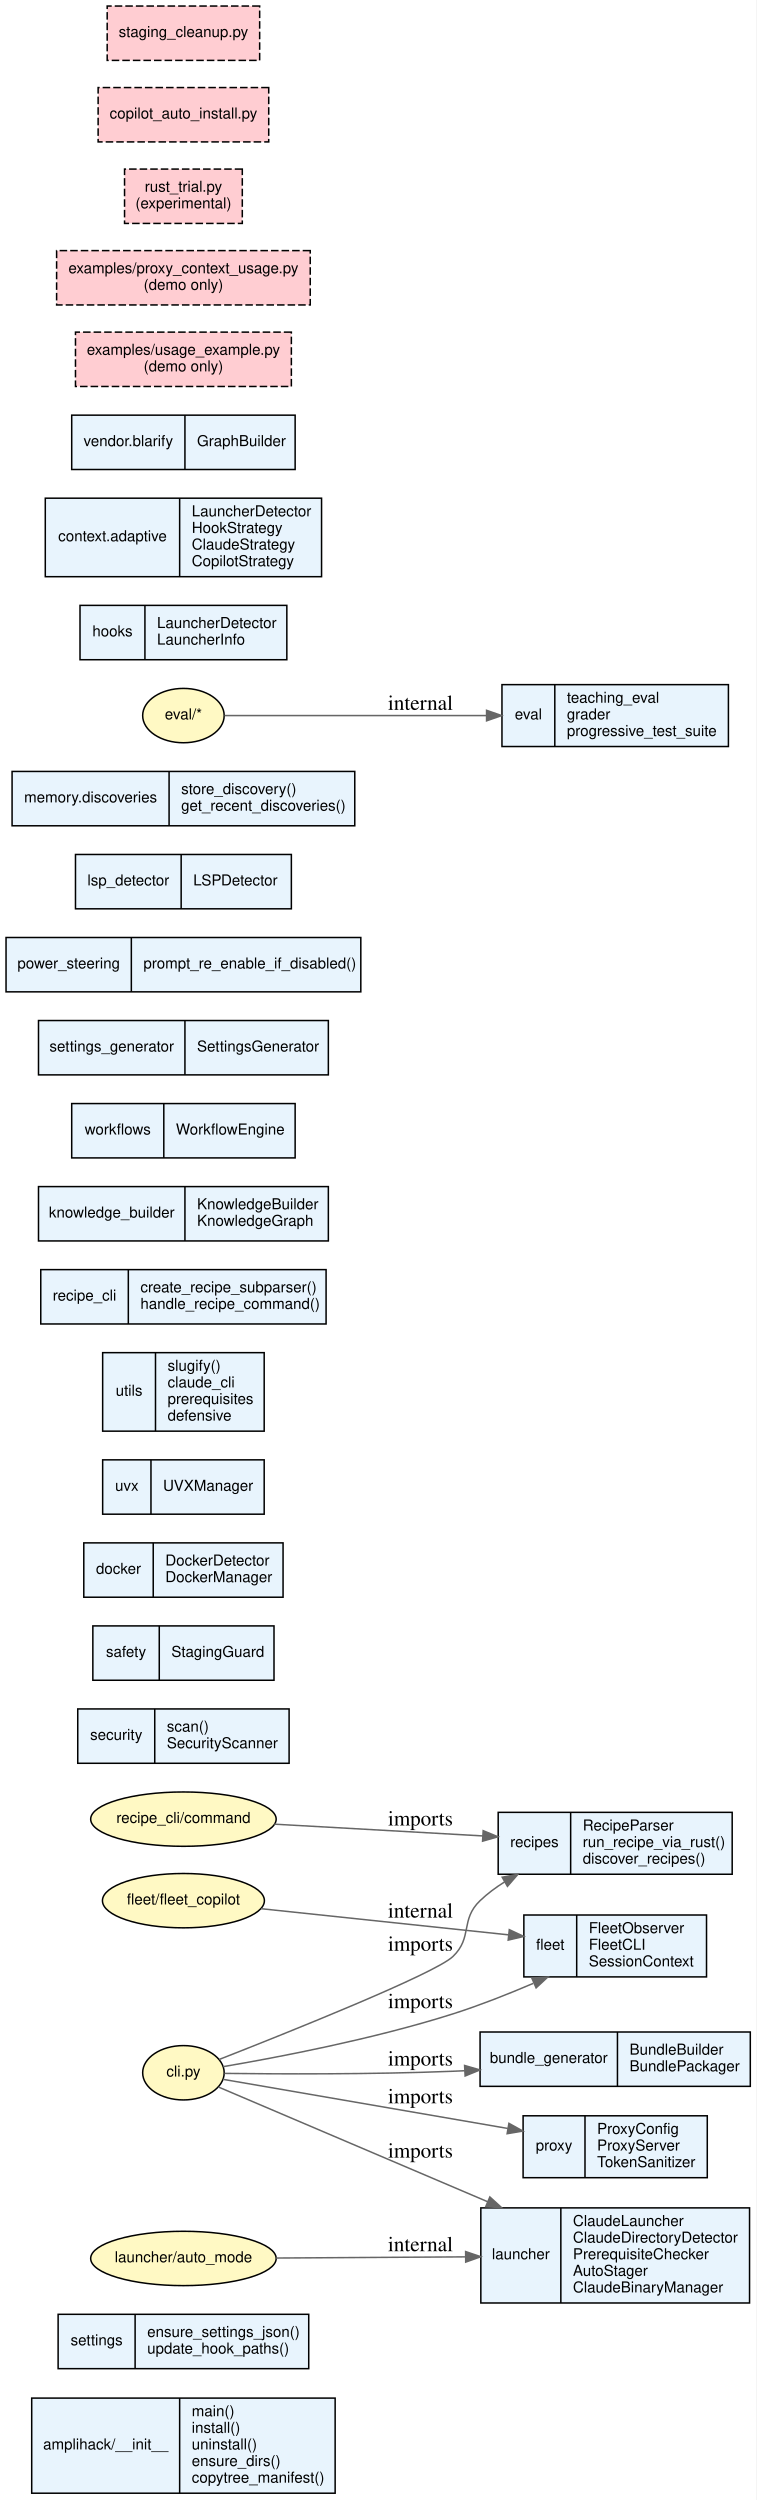
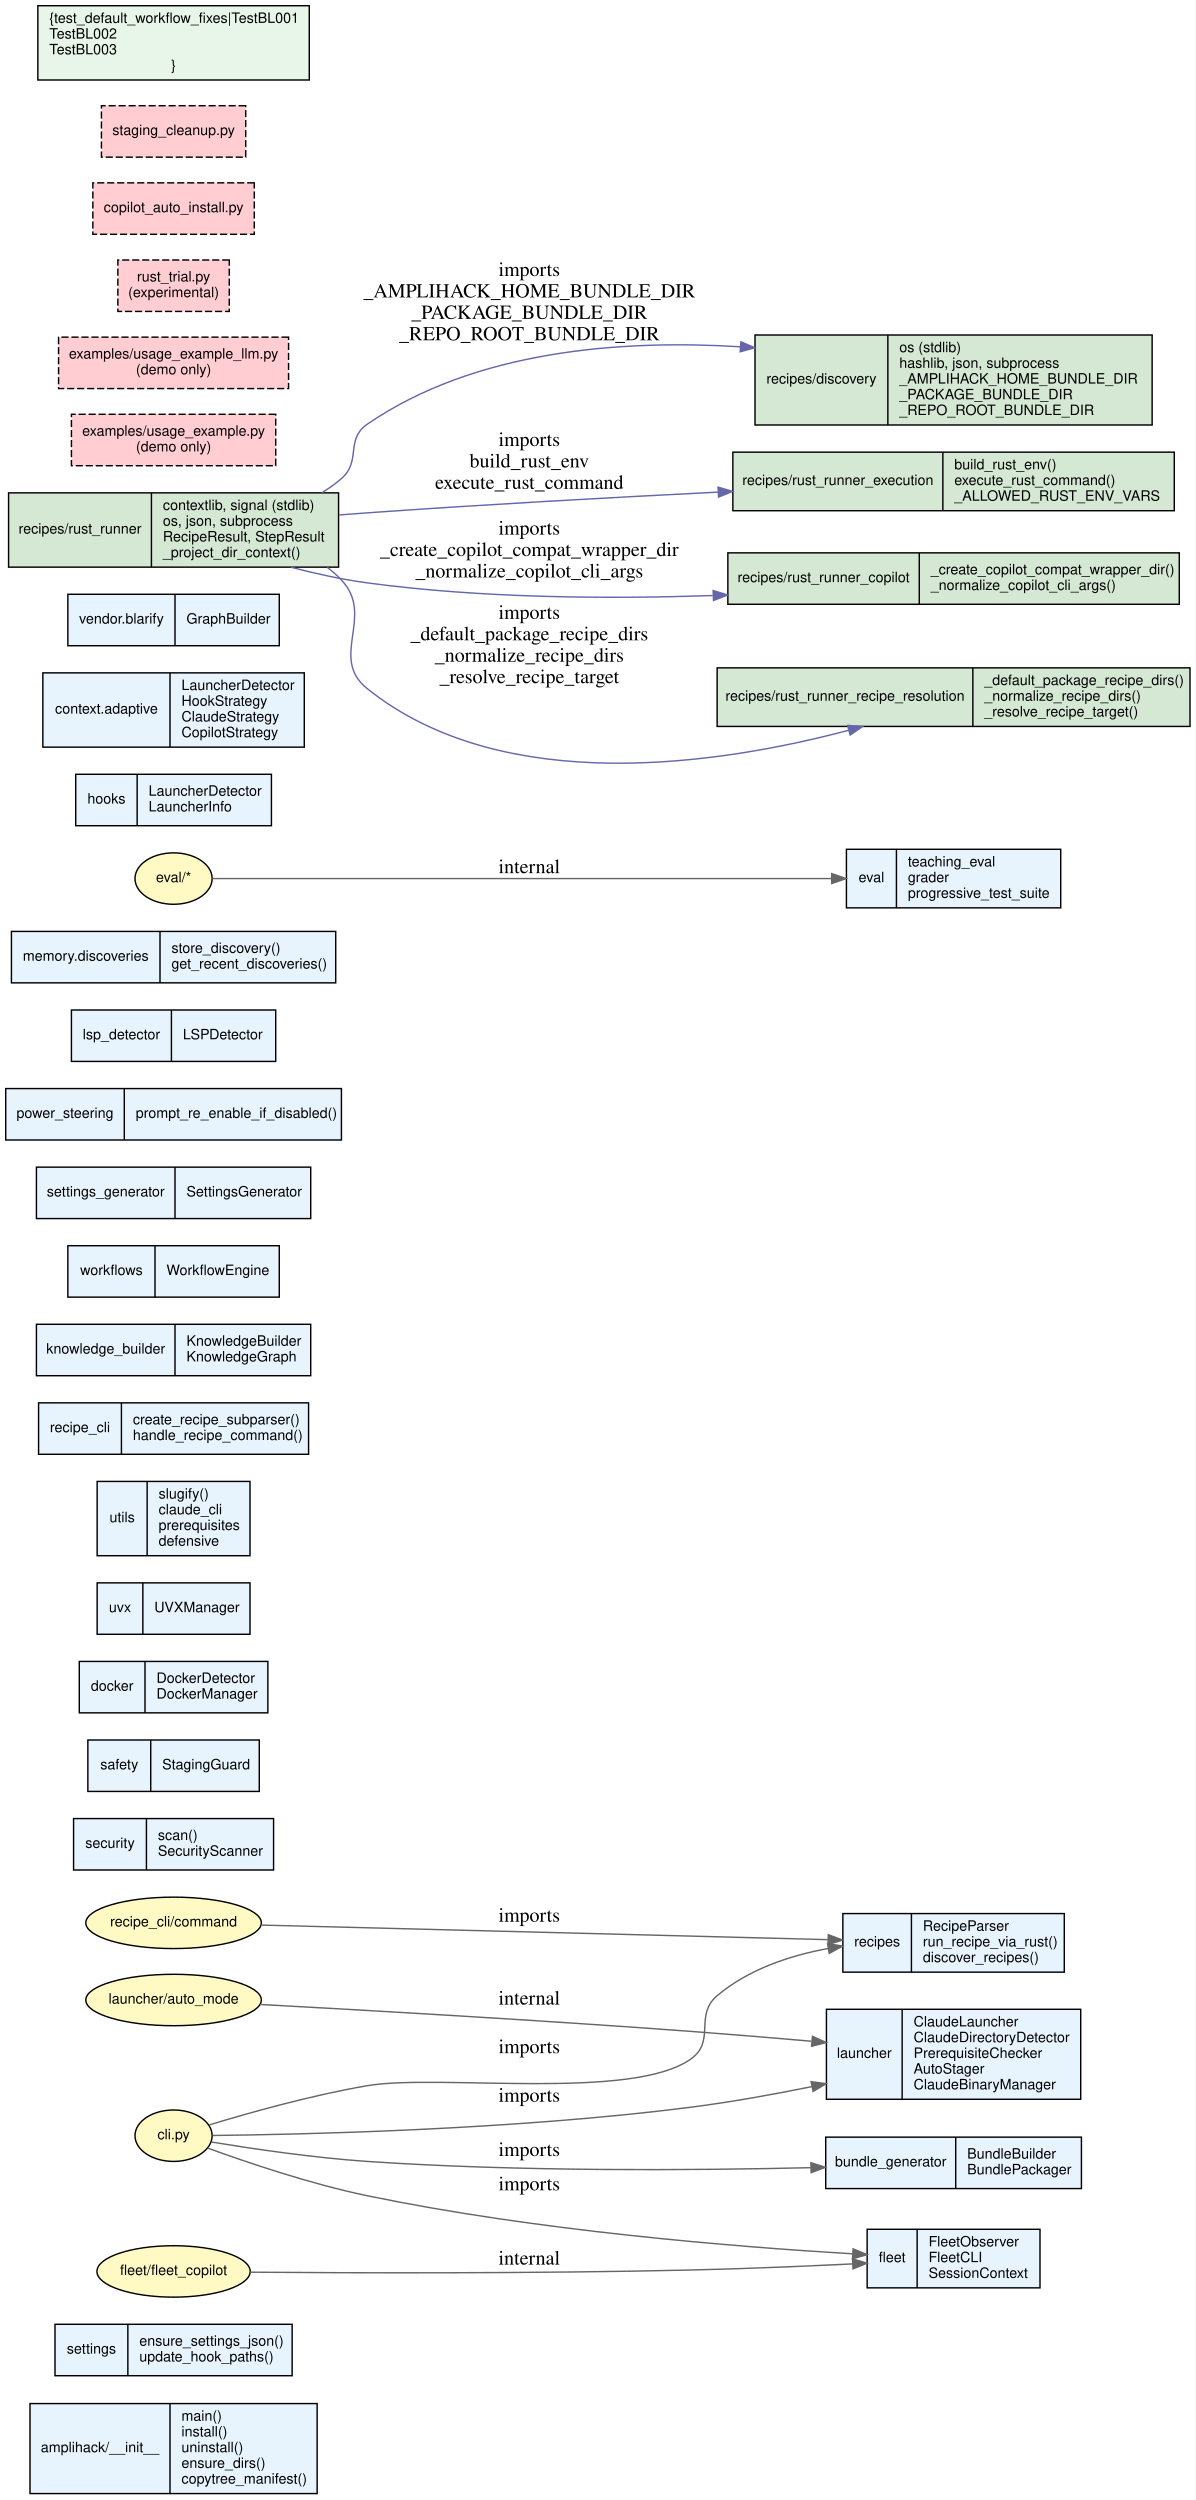
- <svg xmlns="http://www.w3.org/2000/svg" width="501pt" height="1656pt" viewBox="0.00 0.00 501.00 1656.00">
-   <g id="graph0" class="graph" transform="scale(1 1) rotate(0) translate(4 1652)">
-     <polygon fill="white" stroke="transparent" points="-4,4 -4,-1652 497,-1652 497,4 -4,4" />
+ <svg xmlns="http://www.w3.org/2000/svg" width="837pt" height="1750pt" viewBox="0.00 0.00 837.00 1750.00">
+   <g id="graph0" class="graph" transform="scale(1 1) rotate(0) translate(4 1746)">
+     <polygon fill="white" stroke="transparent" points="-4,4 -4,-1746 833,-1746 833,4 -4,4" />
    <g id="node1" class="node">
      <polygon fill="#e8f4fd" stroke="black" points="17,-0.5 17,-63.5 218,-63.5 218,-0.5 17,-0.5" />
      <text text-anchor="middle" x="66" y="-29.5" font-family="Helvetica,sans-Serif" font-size="10.00">amplihack/__init__</text>
      <polyline fill="none" stroke="black" points="115,-0.5 115,-63.5 " />
      <text text-anchor="start" x="123" y="-51.5" font-family="Helvetica,sans-Serif" font-size="10.00">main()</text>
      <text text-anchor="start" x="123" y="-40.5" font-family="Helvetica,sans-Serif" font-size="10.00">install()</text>
      <text text-anchor="start" x="123" y="-29.5" font-family="Helvetica,sans-Serif" font-size="10.00">uninstall()</text>
      <text text-anchor="start" x="123" y="-18.5" font-family="Helvetica,sans-Serif" font-size="10.00">ensure_dirs()</text>
      <text text-anchor="start" x="123" y="-7.5" font-family="Helvetica,sans-Serif" font-size="10.00">copytree_manifest()</text>
    </g>
    <g id="node2" class="node">
      <polygon fill="#e8f4fd" stroke="black" points="34.5,-83 34.5,-119 200.5,-119 200.5,-83 34.5,-83" />
      <text text-anchor="middle" x="60" y="-98.5" font-family="Helvetica,sans-Serif" font-size="10.00">settings</text>
      <polyline fill="none" stroke="black" points="85.5,-83 85.5,-119 " />
      <text text-anchor="start" x="93.5" y="-104" font-family="Helvetica,sans-Serif" font-size="10.00">ensure_settings_json()</text>
      <text text-anchor="start" x="93.5" y="-93" font-family="Helvetica,sans-Serif" font-size="10.00">update_hook_paths()</text>
    </g>
    <g id="node3" class="node">
-       <polygon fill="#e8f4fd" stroke="black" points="314.5,-126.5 314.5,-189.5 492.5,-189.5 492.5,-126.5 314.5,-126.5" />
-       <text text-anchor="middle" x="341" y="-155.5" font-family="Helvetica,sans-Serif" font-size="10.00">launcher</text>
-       <polyline fill="none" stroke="black" points="367.5,-126.5 367.5,-189.5 " />
-       <text text-anchor="start" x="375.5" y="-177.5" font-family="Helvetica,sans-Serif" font-size="10.00">ClaudeLauncher</text>
-       <text text-anchor="start" x="375.5" y="-166.5" font-family="Helvetica,sans-Serif" font-size="10.00">ClaudeDirectoryDetector</text>
-       <text text-anchor="start" x="375.5" y="-155.5" font-family="Helvetica,sans-Serif" font-size="10.00">PrerequisiteChecker</text>
-       <text text-anchor="start" x="375.5" y="-144.5" font-family="Helvetica,sans-Serif" font-size="10.00">AutoStager</text>
-       <text text-anchor="start" x="375.5" y="-133.5" font-family="Helvetica,sans-Serif" font-size="10.00">ClaudeBinaryManager</text>
+       <polygon fill="#e8f4fd" stroke="black" points="574.5,-276.5 574.5,-339.5 752.5,-339.5 752.5,-276.5 574.5,-276.5" />
+       <text text-anchor="middle" x="601" y="-305.5" font-family="Helvetica,sans-Serif" font-size="10.00">launcher</text>
+       <polyline fill="none" stroke="black" points="627.5,-276.5 627.5,-339.5 " />
+       <text text-anchor="start" x="635.5" y="-327.5" font-family="Helvetica,sans-Serif" font-size="10.00">ClaudeLauncher</text>
+       <text text-anchor="start" x="635.5" y="-316.5" font-family="Helvetica,sans-Serif" font-size="10.00">ClaudeDirectoryDetector</text>
+       <text text-anchor="start" x="635.5" y="-305.5" font-family="Helvetica,sans-Serif" font-size="10.00">PrerequisiteChecker</text>
+       <text text-anchor="start" x="635.5" y="-294.5" font-family="Helvetica,sans-Serif" font-size="10.00">AutoStager</text>
+       <text text-anchor="start" x="635.5" y="-283.5" font-family="Helvetica,sans-Serif" font-size="10.00">ClaudeBinaryManager</text>
    </g>
    <g id="node4" class="node">
-       <polygon fill="#e8f4fd" stroke="black" points="342.5,-209.5 342.5,-250.5 464.5,-250.5 464.5,-209.5 342.5,-209.5" />
-       <text text-anchor="middle" x="363" y="-227.5" font-family="Helvetica,sans-Serif" font-size="10.00">proxy</text>
-       <polyline fill="none" stroke="black" points="383.5,-209.5 383.5,-250.5 " />
-       <text text-anchor="start" x="391.5" y="-238.5" font-family="Helvetica,sans-Serif" font-size="10.00">ProxyConfig</text>
-       <text text-anchor="start" x="391.5" y="-227.5" font-family="Helvetica,sans-Serif" font-size="10.00">ProxyServer</text>
-       <text text-anchor="start" x="391.5" y="-216.5" font-family="Helvetica,sans-Serif" font-size="10.00">TokenSanitizer</text>
+       <polygon fill="#e8f4fd" stroke="black" points="47.5,-437 47.5,-473 187.5,-473 187.5,-437 47.5,-437" />
+       <text text-anchor="middle" x="73" y="-452.5" font-family="Helvetica,sans-Serif" font-size="10.00">security</text>
+       <polyline fill="none" stroke="black" points="98.5,-437 98.5,-473 " />
+       <text text-anchor="start" x="106.5" y="-458" font-family="Helvetica,sans-Serif" font-size="10.00">scan()</text>
+       <text text-anchor="start" x="106.5" y="-447" font-family="Helvetica,sans-Serif" font-size="10.00">SecurityScanner</text>
    </g>
    <g id="node5" class="node">
-       <polygon fill="#e8f4fd" stroke="black" points="47.5,-484 47.5,-520 187.5,-520 187.5,-484 47.5,-484" />
-       <text text-anchor="middle" x="73" y="-499.5" font-family="Helvetica,sans-Serif" font-size="10.00">security</text>
-       <polyline fill="none" stroke="black" points="98.5,-484 98.5,-520 " />
-       <text text-anchor="start" x="106.5" y="-505" font-family="Helvetica,sans-Serif" font-size="10.00">scan()</text>
-       <text text-anchor="start" x="106.5" y="-494" font-family="Helvetica,sans-Serif" font-size="10.00">SecurityScanner</text>
+       <polygon fill="#e8f4fd" stroke="black" points="57.5,-492 57.5,-528 177.5,-528 177.5,-492 57.5,-492" />
+       <text text-anchor="middle" x="79.5" y="-507.5" font-family="Helvetica,sans-Serif" font-size="10.00">safety</text>
+       <polyline fill="none" stroke="black" points="101.5,-492 101.5,-528 " />
+       <text text-anchor="start" x="109.5" y="-507.5" font-family="Helvetica,sans-Serif" font-size="10.00">StagingGuard</text>
    </g>
    <g id="node6" class="node">
-       <polygon fill="#e8f4fd" stroke="black" points="57.5,-539 57.5,-575 177.5,-575 177.5,-539 57.5,-539" />
-       <text text-anchor="middle" x="79.5" y="-554.5" font-family="Helvetica,sans-Serif" font-size="10.00">safety</text>
-       <polyline fill="none" stroke="black" points="101.5,-539 101.5,-575 " />
-       <text text-anchor="start" x="109.5" y="-554.5" font-family="Helvetica,sans-Serif" font-size="10.00">StagingGuard</text>
+       <polygon fill="#e8f4fd" stroke="black" points="51.5,-547 51.5,-583 183.5,-583 183.5,-547 51.5,-547" />
+       <text text-anchor="middle" x="74.5" y="-562.5" font-family="Helvetica,sans-Serif" font-size="10.00">docker</text>
+       <polyline fill="none" stroke="black" points="97.5,-547 97.5,-583 " />
+       <text text-anchor="start" x="105.5" y="-568" font-family="Helvetica,sans-Serif" font-size="10.00">DockerDetector</text>
+       <text text-anchor="start" x="105.5" y="-557" font-family="Helvetica,sans-Serif" font-size="10.00">DockerManager</text>
    </g>
    <g id="node7" class="node">
-       <polygon fill="#e8f4fd" stroke="black" points="51.5,-594 51.5,-630 183.5,-630 183.5,-594 51.5,-594" />
-       <text text-anchor="middle" x="74.5" y="-609.5" font-family="Helvetica,sans-Serif" font-size="10.00">docker</text>
-       <polyline fill="none" stroke="black" points="97.5,-594 97.5,-630 " />
-       <text text-anchor="start" x="105.5" y="-615" font-family="Helvetica,sans-Serif" font-size="10.00">DockerDetector</text>
-       <text text-anchor="start" x="105.5" y="-604" font-family="Helvetica,sans-Serif" font-size="10.00">DockerManager</text>
+       <polygon fill="#e8f4fd" stroke="black" points="64,-602 64,-638 171,-638 171,-602 64,-602" />
+       <text text-anchor="middle" x="80" y="-617.5" font-family="Helvetica,sans-Serif" font-size="10.00">uvx</text>
+       <polyline fill="none" stroke="black" points="96,-602 96,-638 " />
+       <text text-anchor="start" x="104" y="-617.5" font-family="Helvetica,sans-Serif" font-size="10.00">UVXManager</text>
    </g>
    <g id="node8" class="node">
-       <polygon fill="#e8f4fd" stroke="black" points="64,-649 64,-685 171,-685 171,-649 64,-649" />
-       <text text-anchor="middle" x="80" y="-664.5" font-family="Helvetica,sans-Serif" font-size="10.00">uvx</text>
-       <polyline fill="none" stroke="black" points="96,-649 96,-685 " />
-       <text text-anchor="start" x="104" y="-664.5" font-family="Helvetica,sans-Serif" font-size="10.00">UVXManager</text>
+       <polygon fill="#e8f4fd" stroke="black" points="64,-657 64,-709 171,-709 171,-657 64,-657" />
+       <text text-anchor="middle" x="81.5" y="-680.5" font-family="Helvetica,sans-Serif" font-size="10.00">utils</text>
+       <polyline fill="none" stroke="black" points="99,-657 99,-709 " />
+       <text text-anchor="start" x="107" y="-697" font-family="Helvetica,sans-Serif" font-size="10.00">slugify()</text>
+       <text text-anchor="start" x="107" y="-686" font-family="Helvetica,sans-Serif" font-size="10.00">claude_cli</text>
+       <text text-anchor="start" x="107" y="-675" font-family="Helvetica,sans-Serif" font-size="10.00">prerequisites</text>
+       <text text-anchor="start" x="107" y="-664" font-family="Helvetica,sans-Serif" font-size="10.00">defensive</text>
    </g>
    <g id="node9" class="node">
-       <polygon fill="#e8f4fd" stroke="black" points="64,-704 64,-756 171,-756 171,-704 64,-704" />
-       <text text-anchor="middle" x="81.5" y="-727.5" font-family="Helvetica,sans-Serif" font-size="10.00">utils</text>
-       <polyline fill="none" stroke="black" points="99,-704 99,-756 " />
-       <text text-anchor="start" x="107" y="-744" font-family="Helvetica,sans-Serif" font-size="10.00">slugify()</text>
-       <text text-anchor="start" x="107" y="-733" font-family="Helvetica,sans-Serif" font-size="10.00">claude_cli</text>
-       <text text-anchor="start" x="107" y="-722" font-family="Helvetica,sans-Serif" font-size="10.00">prerequisites</text>
-       <text text-anchor="start" x="107" y="-711" font-family="Helvetica,sans-Serif" font-size="10.00">defensive</text>
+       <polygon fill="#e8f4fd" stroke="black" points="586,-365.5 586,-406.5 741,-406.5 741,-365.5 586,-365.5" />
+       <text text-anchor="middle" x="610" y="-383.5" font-family="Helvetica,sans-Serif" font-size="10.00">recipes</text>
+       <polyline fill="none" stroke="black" points="634,-365.5 634,-406.5 " />
+       <text text-anchor="start" x="642" y="-394.5" font-family="Helvetica,sans-Serif" font-size="10.00">RecipeParser</text>
+       <text text-anchor="start" x="642" y="-383.5" font-family="Helvetica,sans-Serif" font-size="10.00">run_recipe_via_rust()</text>
+       <text text-anchor="start" x="642" y="-372.5" font-family="Helvetica,sans-Serif" font-size="10.00">discover_recipes()</text>
    </g>
    <g id="node10" class="node">
-       <polygon fill="#e8f4fd" stroke="black" points="326,-410.5 326,-451.5 481,-451.5 481,-410.5 326,-410.5" />
-       <text text-anchor="middle" x="350" y="-428.5" font-family="Helvetica,sans-Serif" font-size="10.00">recipes</text>
-       <polyline fill="none" stroke="black" points="374,-410.5 374,-451.5 " />
-       <text text-anchor="start" x="382" y="-439.5" font-family="Helvetica,sans-Serif" font-size="10.00">RecipeParser</text>
-       <text text-anchor="start" x="382" y="-428.5" font-family="Helvetica,sans-Serif" font-size="10.00">run_recipe_via_rust()</text>
-       <text text-anchor="start" x="382" y="-417.5" font-family="Helvetica,sans-Serif" font-size="10.00">discover_recipes()</text>
+       <polygon fill="#e8f4fd" stroke="black" points="23,-728 23,-764 212,-764 212,-728 23,-728" />
+       <text text-anchor="middle" x="52" y="-743.5" font-family="Helvetica,sans-Serif" font-size="10.00">recipe_cli</text>
+       <polyline fill="none" stroke="black" points="81,-728 81,-764 " />
+       <text text-anchor="start" x="89" y="-749" font-family="Helvetica,sans-Serif" font-size="10.00">create_recipe_subparser()</text>
+       <text text-anchor="start" x="89" y="-738" font-family="Helvetica,sans-Serif" font-size="10.00">handle_recipe_command()</text>
    </g>
    <g id="node11" class="node">
-       <polygon fill="#e8f4fd" stroke="black" points="23,-775 23,-811 212,-811 212,-775 23,-775" />
-       <text text-anchor="middle" x="52" y="-790.5" font-family="Helvetica,sans-Serif" font-size="10.00">recipe_cli</text>
-       <polyline fill="none" stroke="black" points="81,-775 81,-811 " />
-       <text text-anchor="start" x="89" y="-796" font-family="Helvetica,sans-Serif" font-size="10.00">create_recipe_subparser()</text>
-       <text text-anchor="start" x="89" y="-785" font-family="Helvetica,sans-Serif" font-size="10.00">handle_recipe_command()</text>
+       <polygon fill="#e8f4fd" stroke="black" points="603,-144.5 603,-185.5 724,-185.5 724,-144.5 603,-144.5" />
+       <text text-anchor="middle" x="620.5" y="-162.5" font-family="Helvetica,sans-Serif" font-size="10.00">fleet</text>
+       <polyline fill="none" stroke="black" points="638,-144.5 638,-185.5 " />
+       <text text-anchor="start" x="646" y="-173.5" font-family="Helvetica,sans-Serif" font-size="10.00">FleetObserver</text>
+       <text text-anchor="start" x="646" y="-162.5" font-family="Helvetica,sans-Serif" font-size="10.00">FleetCLI</text>
+       <text text-anchor="start" x="646" y="-151.5" font-family="Helvetica,sans-Serif" font-size="10.00">SessionContext</text>
    </g>
    <g id="node12" class="node">
-       <polygon fill="#e8f4fd" stroke="black" points="343,-342.5 343,-383.5 464,-383.5 464,-342.5 343,-342.5" />
-       <text text-anchor="middle" x="360.5" y="-360.5" font-family="Helvetica,sans-Serif" font-size="10.00">fleet</text>
-       <polyline fill="none" stroke="black" points="378,-342.5 378,-383.5 " />
-       <text text-anchor="start" x="386" y="-371.5" font-family="Helvetica,sans-Serif" font-size="10.00">FleetObserver</text>
-       <text text-anchor="start" x="386" y="-360.5" font-family="Helvetica,sans-Serif" font-size="10.00">FleetCLI</text>
-       <text text-anchor="start" x="386" y="-349.5" font-family="Helvetica,sans-Serif" font-size="10.00">SessionContext</text>
+       <polygon fill="#e8f4fd" stroke="black" points="21.5,-783 21.5,-819 213.5,-819 213.5,-783 21.5,-783" />
+       <text text-anchor="middle" x="70" y="-798.5" font-family="Helvetica,sans-Serif" font-size="10.00">knowledge_builder</text>
+       <polyline fill="none" stroke="black" points="118.5,-783 118.5,-819 " />
+       <text text-anchor="start" x="126.5" y="-804" font-family="Helvetica,sans-Serif" font-size="10.00">KnowledgeBuilder</text>
+       <text text-anchor="start" x="126.5" y="-793" font-family="Helvetica,sans-Serif" font-size="10.00">KnowledgeGraph</text>
    </g>
    <g id="node13" class="node">
-       <polygon fill="#e8f4fd" stroke="black" points="21.5,-830 21.5,-866 213.5,-866 213.5,-830 21.5,-830" />
-       <text text-anchor="middle" x="70" y="-845.5" font-family="Helvetica,sans-Serif" font-size="10.00">knowledge_builder</text>
-       <polyline fill="none" stroke="black" points="118.5,-830 118.5,-866 " />
-       <text text-anchor="start" x="126.5" y="-851" font-family="Helvetica,sans-Serif" font-size="10.00">KnowledgeBuilder</text>
-       <text text-anchor="start" x="126.5" y="-840" font-family="Helvetica,sans-Serif" font-size="10.00">KnowledgeGraph</text>
+       <polygon fill="#e8f4fd" stroke="black" points="574,-214 574,-250 753,-250 753,-214 574,-214" />
+       <text text-anchor="middle" x="619.5" y="-229.5" font-family="Helvetica,sans-Serif" font-size="10.00">bundle_generator</text>
+       <polyline fill="none" stroke="black" points="665,-214 665,-250 " />
+       <text text-anchor="start" x="673" y="-235" font-family="Helvetica,sans-Serif" font-size="10.00">BundleBuilder</text>
+       <text text-anchor="start" x="673" y="-224" font-family="Helvetica,sans-Serif" font-size="10.00">BundlePackager</text>
    </g>
    <g id="node14" class="node">
-       <polygon fill="#e8f4fd" stroke="black" points="314,-270 314,-306 493,-306 493,-270 314,-270" />
-       <text text-anchor="middle" x="359.5" y="-285.5" font-family="Helvetica,sans-Serif" font-size="10.00">bundle_generator</text>
-       <polyline fill="none" stroke="black" points="405,-270 405,-306 " />
-       <text text-anchor="start" x="413" y="-291" font-family="Helvetica,sans-Serif" font-size="10.00">BundleBuilder</text>
-       <text text-anchor="start" x="413" y="-280" font-family="Helvetica,sans-Serif" font-size="10.00">BundlePackager</text>
+       <polygon fill="#e8f4fd" stroke="black" points="43.5,-838 43.5,-874 191.5,-874 191.5,-838 43.5,-838" />
+       <text text-anchor="middle" x="74" y="-853.5" font-family="Helvetica,sans-Serif" font-size="10.00">workflows</text>
+       <polyline fill="none" stroke="black" points="104.5,-838 104.5,-874 " />
+       <text text-anchor="start" x="112.5" y="-853.5" font-family="Helvetica,sans-Serif" font-size="10.00">WorkflowEngine</text>
    </g>
    <g id="node15" class="node">
-       <polygon fill="#e8f4fd" stroke="black" points="43.5,-885 43.5,-921 191.5,-921 191.5,-885 43.5,-885" />
-       <text text-anchor="middle" x="74" y="-900.5" font-family="Helvetica,sans-Serif" font-size="10.00">workflows</text>
-       <polyline fill="none" stroke="black" points="104.5,-885 104.5,-921 " />
-       <text text-anchor="start" x="112.5" y="-900.5" font-family="Helvetica,sans-Serif" font-size="10.00">WorkflowEngine</text>
+       <polygon fill="#e8f4fd" stroke="black" points="21.5,-893 21.5,-929 213.5,-929 213.5,-893 21.5,-893" />
+       <text text-anchor="middle" x="70" y="-908.5" font-family="Helvetica,sans-Serif" font-size="10.00">settings_generator</text>
+       <polyline fill="none" stroke="black" points="118.5,-893 118.5,-929 " />
+       <text text-anchor="start" x="126.5" y="-908.5" font-family="Helvetica,sans-Serif" font-size="10.00">SettingsGenerator</text>
    </g>
    <g id="node16" class="node">
-       <polygon fill="#e8f4fd" stroke="black" points="21.5,-940 21.5,-976 213.5,-976 213.5,-940 21.5,-940" />
-       <text text-anchor="middle" x="70" y="-955.5" font-family="Helvetica,sans-Serif" font-size="10.00">settings_generator</text>
-       <polyline fill="none" stroke="black" points="118.5,-940 118.5,-976 " />
-       <text text-anchor="start" x="126.5" y="-955.5" font-family="Helvetica,sans-Serif" font-size="10.00">SettingsGenerator</text>
+       <polygon fill="#e8f4fd" stroke="black" points="0,-948 0,-984 235,-984 235,-948 0,-948" />
+       <text text-anchor="middle" x="41.5" y="-963.5" font-family="Helvetica,sans-Serif" font-size="10.00">power_steering</text>
+       <polyline fill="none" stroke="black" points="83,-948 83,-984 " />
+       <text text-anchor="start" x="91" y="-963.5" font-family="Helvetica,sans-Serif" font-size="10.00">prompt_re_enable_if_disabled()</text>
    </g>
    <g id="node17" class="node">
-       <polygon fill="#e8f4fd" stroke="black" points="0,-995 0,-1031 235,-1031 235,-995 0,-995" />
-       <text text-anchor="middle" x="41.5" y="-1010.5" font-family="Helvetica,sans-Serif" font-size="10.00">power_steering</text>
-       <polyline fill="none" stroke="black" points="83,-995 83,-1031 " />
-       <text text-anchor="start" x="91" y="-1010.5" font-family="Helvetica,sans-Serif" font-size="10.00">prompt_re_enable_if_disabled()</text>
+       <polygon fill="#e8f4fd" stroke="black" points="46,-1003 46,-1039 189,-1039 189,-1003 46,-1003" />
+       <text text-anchor="middle" x="81" y="-1018.5" font-family="Helvetica,sans-Serif" font-size="10.00">lsp_detector</text>
+       <polyline fill="none" stroke="black" points="116,-1003 116,-1039 " />
+       <text text-anchor="start" x="124" y="-1018.5" font-family="Helvetica,sans-Serif" font-size="10.00">LSPDetector</text>
    </g>
    <g id="node18" class="node">
-       <polygon fill="#e8f4fd" stroke="black" points="46,-1050 46,-1086 189,-1086 189,-1050 46,-1050" />
-       <text text-anchor="middle" x="81" y="-1065.5" font-family="Helvetica,sans-Serif" font-size="10.00">lsp_detector</text>
-       <polyline fill="none" stroke="black" points="116,-1050 116,-1086 " />
-       <text text-anchor="start" x="124" y="-1065.5" font-family="Helvetica,sans-Serif" font-size="10.00">LSPDetector</text>
+       <polygon fill="#e8f4fd" stroke="black" points="4,-1058 4,-1094 231,-1094 231,-1058 4,-1058" />
+       <text text-anchor="middle" x="56" y="-1073.5" font-family="Helvetica,sans-Serif" font-size="10.00">memory.discoveries</text>
+       <polyline fill="none" stroke="black" points="108,-1058 108,-1094 " />
+       <text text-anchor="start" x="116" y="-1079" font-family="Helvetica,sans-Serif" font-size="10.00">store_discovery()</text>
+       <text text-anchor="start" x="116" y="-1068" font-family="Helvetica,sans-Serif" font-size="10.00">get_recent_discoveries()</text>
    </g>
    <g id="node19" class="node">
-       <polygon fill="#e8f4fd" stroke="black" points="4,-1105 4,-1141 231,-1141 231,-1105 4,-1105" />
-       <text text-anchor="middle" x="56" y="-1120.5" font-family="Helvetica,sans-Serif" font-size="10.00">memory.discoveries</text>
-       <polyline fill="none" stroke="black" points="108,-1105 108,-1141 " />
-       <text text-anchor="start" x="116" y="-1126" font-family="Helvetica,sans-Serif" font-size="10.00">store_discovery()</text>
-       <text text-anchor="start" x="116" y="-1115" font-family="Helvetica,sans-Serif" font-size="10.00">get_recent_discoveries()</text>
+       <polygon fill="#e8f4fd" stroke="black" points="588.5,-1110.5 588.5,-1151.5 738.5,-1151.5 738.5,-1110.5 588.5,-1110.5" />
+       <text text-anchor="middle" x="606" y="-1128.5" font-family="Helvetica,sans-Serif" font-size="10.00">eval</text>
+       <polyline fill="none" stroke="black" points="623.5,-1110.5 623.5,-1151.5 " />
+       <text text-anchor="start" x="631.5" y="-1139.5" font-family="Helvetica,sans-Serif" font-size="10.00">teaching_eval</text>
+       <text text-anchor="start" x="631.5" y="-1128.5" font-family="Helvetica,sans-Serif" font-size="10.00">grader</text>
+       <text text-anchor="start" x="631.5" y="-1117.5" font-family="Helvetica,sans-Serif" font-size="10.00">progressive_test_suite</text>
    </g>
    <g id="node20" class="node">
-       <polygon fill="#e8f4fd" stroke="black" points="328.5,-1157.5 328.5,-1198.5 478.5,-1198.5 478.5,-1157.5 328.5,-1157.5" />
-       <text text-anchor="middle" x="346" y="-1175.5" font-family="Helvetica,sans-Serif" font-size="10.00">eval</text>
-       <polyline fill="none" stroke="black" points="363.5,-1157.5 363.5,-1198.5 " />
-       <text text-anchor="start" x="371.5" y="-1186.5" font-family="Helvetica,sans-Serif" font-size="10.00">teaching_eval</text>
-       <text text-anchor="start" x="371.5" y="-1175.5" font-family="Helvetica,sans-Serif" font-size="10.00">grader</text>
-       <text text-anchor="start" x="371.5" y="-1164.5" font-family="Helvetica,sans-Serif" font-size="10.00">progressive_test_suite</text>
+       <polygon fill="#e8f4fd" stroke="black" points="49,-1168 49,-1204 186,-1204 186,-1168 49,-1168" />
+       <text text-anchor="middle" x="70.5" y="-1183.5" font-family="Helvetica,sans-Serif" font-size="10.00">hooks</text>
+       <polyline fill="none" stroke="black" points="92,-1168 92,-1204 " />
+       <text text-anchor="start" x="100" y="-1189" font-family="Helvetica,sans-Serif" font-size="10.00">LauncherDetector</text>
+       <text text-anchor="start" x="100" y="-1178" font-family="Helvetica,sans-Serif" font-size="10.00">LauncherInfo</text>
    </g>
    <g id="node21" class="node">
-       <polygon fill="#e8f4fd" stroke="black" points="49,-1215 49,-1251 186,-1251 186,-1215 49,-1215" />
-       <text text-anchor="middle" x="70.5" y="-1230.5" font-family="Helvetica,sans-Serif" font-size="10.00">hooks</text>
-       <polyline fill="none" stroke="black" points="92,-1215 92,-1251 " />
-       <text text-anchor="start" x="100" y="-1236" font-family="Helvetica,sans-Serif" font-size="10.00">LauncherDetector</text>
-       <text text-anchor="start" x="100" y="-1225" font-family="Helvetica,sans-Serif" font-size="10.00">LauncherInfo</text>
+       <polygon fill="#e8f4fd" stroke="black" points="26,-1223 26,-1275 209,-1275 209,-1223 26,-1223" />
+       <text text-anchor="middle" x="70.5" y="-1246.5" font-family="Helvetica,sans-Serif" font-size="10.00">context.adaptive</text>
+       <polyline fill="none" stroke="black" points="115,-1223 115,-1275 " />
+       <text text-anchor="start" x="123" y="-1263" font-family="Helvetica,sans-Serif" font-size="10.00">LauncherDetector</text>
+       <text text-anchor="start" x="123" y="-1252" font-family="Helvetica,sans-Serif" font-size="10.00">HookStrategy</text>
+       <text text-anchor="start" x="123" y="-1241" font-family="Helvetica,sans-Serif" font-size="10.00">ClaudeStrategy</text>
+       <text text-anchor="start" x="123" y="-1230" font-family="Helvetica,sans-Serif" font-size="10.00">CopilotStrategy</text>
    </g>
    <g id="node22" class="node">
-       <polygon fill="#e8f4fd" stroke="black" points="26,-1270 26,-1322 209,-1322 209,-1270 26,-1270" />
-       <text text-anchor="middle" x="70.5" y="-1293.5" font-family="Helvetica,sans-Serif" font-size="10.00">context.adaptive</text>
-       <polyline fill="none" stroke="black" points="115,-1270 115,-1322 " />
-       <text text-anchor="start" x="123" y="-1310" font-family="Helvetica,sans-Serif" font-size="10.00">LauncherDetector</text>
-       <text text-anchor="start" x="123" y="-1299" font-family="Helvetica,sans-Serif" font-size="10.00">HookStrategy</text>
-       <text text-anchor="start" x="123" y="-1288" font-family="Helvetica,sans-Serif" font-size="10.00">ClaudeStrategy</text>
-       <text text-anchor="start" x="123" y="-1277" font-family="Helvetica,sans-Serif" font-size="10.00">CopilotStrategy</text>
+       <polygon fill="#e8f4fd" stroke="black" points="43.5,-1294 43.5,-1330 191.5,-1330 191.5,-1294 43.5,-1294" />
+       <text text-anchor="middle" x="81" y="-1309.5" font-family="Helvetica,sans-Serif" font-size="10.00">vendor.blarify</text>
+       <polyline fill="none" stroke="black" points="118.5,-1294 118.5,-1330 " />
+       <text text-anchor="start" x="126.5" y="-1309.5" font-family="Helvetica,sans-Serif" font-size="10.00">GraphBuilder</text>
    </g>
    <g id="node23" class="node">
-       <polygon fill="#e8f4fd" stroke="black" points="43.5,-1341 43.5,-1377 191.5,-1377 191.5,-1341 43.5,-1341" />
-       <text text-anchor="middle" x="81" y="-1356.5" font-family="Helvetica,sans-Serif" font-size="10.00">vendor.blarify</text>
-       <polyline fill="none" stroke="black" points="118.5,-1341 118.5,-1377 " />
-       <text text-anchor="start" x="126.5" y="-1356.5" font-family="Helvetica,sans-Serif" font-size="10.00">GraphBuilder</text>
+       <ellipse fill="#fff9c4" stroke="black" cx="117.5" cy="-251" rx="27" ry="18" />
+       <text text-anchor="middle" x="117.5" y="-248.5" font-family="Helvetica,sans-Serif" font-size="10.00">cli.py</text>
+     </g>
+     <g id="edge1" class="edge">
+       <path fill="none" stroke="#666666" d="M144.93,-251.16C204.81,-251.79 355.31,-255 480,-271 507.56,-274.54 537.18,-279.87 564.38,-285.39" />
+       <polygon fill="#666666" stroke="#666666" points="563.78,-288.84 574.28,-287.43 565.19,-281.99 563.78,-288.84" />
+       <text text-anchor="middle" x="366.5" y="-274.8" font-family="Times,serif" font-size="14.00">imports</text>
+     </g>
+     <g id="edge3" class="edge">
+       <path fill="none" stroke="#666666" d="M142.53,-258.58C169.23,-266.7 213.76,-279.3 253,-286 302.9,-294.52 439.19,-275.05 480,-305 497.04,-317.5 481.87,-335.36 498,-349 519.6,-367.26 548.33,-377.01 575.74,-382.07" />
+       <polygon fill="#666666" stroke="#666666" points="575.32,-385.55 585.75,-383.73 576.46,-378.64 575.32,-385.55" />
+       <text text-anchor="middle" x="366.5" y="-308.8" font-family="Times,serif" font-size="14.00">imports</text>
+     </g>
+     <g id="edge2" class="edge">
+       <path fill="none" stroke="#666666" d="M141.46,-242.31C167.95,-232.65 213,-217.31 253,-209 370.82,-184.52 510.72,-173.21 592.74,-168.33" />
+       <polygon fill="#666666" stroke="#666666" points="593.16,-171.82 602.94,-167.74 592.75,-164.83 593.16,-171.82" />
+       <text text-anchor="middle" x="366.5" y="-212.8" font-family="Times,serif" font-size="14.00">imports</text>
+     </g>
+     <g id="edge4" class="edge">
+       <path fill="none" stroke="#666666" d="M144.18,-246.55C171.18,-242.11 214.92,-235.58 253,-233 358.88,-225.82 480.52,-226.67 563.53,-228.63" />
+       <polygon fill="#666666" stroke="#666666" points="563.63,-232.13 573.72,-228.88 563.8,-225.14 563.63,-232.13" />
+       <text text-anchor="middle" x="366.5" y="-236.8" font-family="Times,serif" font-size="14.00">imports</text>
    </g>
    <g id="node24" class="node">
-       <ellipse fill="#fff9c4" stroke="black" cx="117.5" cy="-279" rx="27" ry="18" />
-       <text text-anchor="middle" x="117.5" y="-276.5" font-family="Helvetica,sans-Serif" font-size="10.00">cli.py</text>
-     </g>
-     <g id="edge1" class="edge">
-       <path fill="none" stroke="#666666" d="M140.79,-269.51C178.72,-253.34 257.69,-219.7 319.01,-193.57" />
-       <polygon fill="#666666" stroke="#666666" points="320.48,-196.75 328.31,-189.61 317.74,-190.31 320.48,-196.75" />
-       <text text-anchor="middle" x="274.5" y="-222.8" font-family="Times,serif" font-size="14.00">imports</text>
-     </g>
-     <g id="edge2" class="edge">
-       <path fill="none" stroke="#666666" d="M143.7,-274.65C185.62,-267.42 271.12,-252.67 332.38,-242.1" />
-       <polygon fill="#666666" stroke="#666666" points="333.11,-245.52 342.37,-240.37 331.92,-238.63 333.11,-245.52" />
-       <text text-anchor="middle" x="274.5" y="-258.8" font-family="Times,serif" font-size="14.00">imports</text>
-     </g>
-     <g id="edge4" class="edge">
-       <path fill="none" stroke="#666666" d="M141.22,-287.83C186.38,-305.53 284.11,-344.62 296,-356 309.21,-368.65 300.77,-380.38 314,-393 318.88,-397.65 324.41,-401.78 330.28,-405.44" />
-       <polygon fill="#666666" stroke="#666666" points="328.65,-408.54 339.07,-410.46 332.13,-402.46 328.65,-408.54" />
-       <text text-anchor="middle" x="274.5" y="-359.8" font-family="Times,serif" font-size="14.00">imports</text>
-     </g>
-     <g id="edge3" class="edge">
-       <path fill="none" stroke="#666666" d="M143.87,-283.06C178.67,-288.98 242.93,-301.12 296,-318 313.67,-323.62 332.45,-331.04 349.25,-338.24" />
-       <polygon fill="#666666" stroke="#666666" points="348.31,-341.65 358.88,-342.43 351.11,-335.23 348.31,-341.65" />
-       <text text-anchor="middle" x="274.5" y="-321.8" font-family="Times,serif" font-size="14.00">imports</text>
+       <ellipse fill="#fff9c4" stroke="black" cx="117.5" cy="-346" rx="61.44" ry="18" />
+       <text text-anchor="middle" x="117.5" y="-343.5" font-family="Helvetica,sans-Serif" font-size="10.00">launcher/auto_mode</text>
    </g>
    <g id="edge5" class="edge">
-       <path fill="none" stroke="#666666" d="M144.68,-278.58C179.32,-278.16 242.27,-277.83 296,-280 298.55,-280.1 301.14,-280.22 303.75,-280.34" />
-       <polygon fill="#666666" stroke="#666666" points="303.74,-283.85 313.9,-280.88 304.1,-276.86 303.74,-283.85" />
-       <text text-anchor="middle" x="274.5" y="-283.8" font-family="Times,serif" font-size="14.00">imports</text>
+       <path fill="none" stroke="#666666" d="M178.02,-342.87C249.7,-338.98 373.72,-331.89 480,-324 507.28,-321.97 536.83,-319.5 564.05,-317.12" />
+       <polygon fill="#666666" stroke="#666666" points="564.7,-320.57 574.35,-316.21 564.09,-313.6 564.7,-320.57" />
+       <text text-anchor="middle" x="366.5" y="-342.8" font-family="Times,serif" font-size="14.00">internal</text>
    </g>
    <g id="node25" class="node">
-       <ellipse fill="#fff9c4" stroke="black" cx="117.5" cy="-156" rx="61.44" ry="18" />
-       <text text-anchor="middle" x="117.5" y="-153.5" font-family="Helvetica,sans-Serif" font-size="10.00">launcher/auto_mode</text>
+       <ellipse fill="#fff9c4" stroke="black" cx="117.5" cy="-156" rx="53.64" ry="18" />
+       <text text-anchor="middle" x="117.5" y="-153.5" font-family="Helvetica,sans-Serif" font-size="10.00">fleet/fleet_copilot</text>
    </g>
    <g id="edge6" class="edge">
-       <path fill="none" stroke="#666666" d="M178.88,-156.28C213.22,-156.46 257.02,-156.71 296,-157 298.72,-157.02 301.49,-157.04 304.27,-157.06" />
-       <polygon fill="#666666" stroke="#666666" points="304.43,-160.57 314.45,-157.15 304.48,-153.57 304.43,-160.57" />
-       <text text-anchor="middle" x="274.5" y="-160.8" font-family="Times,serif" font-size="14.00">internal</text>
+       <path fill="none" stroke="#666666" d="M171.19,-155.47C241.59,-154.91 370.2,-154.44 480,-157 517.21,-157.87 558.66,-159.62 592.64,-161.26" />
+       <polygon fill="#666666" stroke="#666666" points="592.77,-164.78 602.93,-161.77 593.11,-157.78 592.77,-164.78" />
+       <text text-anchor="middle" x="366.5" y="-160.8" font-family="Times,serif" font-size="14.00">internal</text>
    </g>
    <g id="node26" class="node">
-       <ellipse fill="#fff9c4" stroke="black" cx="117.5" cy="-393" rx="53.64" ry="18" />
-       <text text-anchor="middle" x="117.5" y="-390.5" font-family="Helvetica,sans-Serif" font-size="10.00">fleet/fleet_copilot</text>
+       <ellipse fill="#fff9c4" stroke="black" cx="117.5" cy="-400" rx="61.44" ry="18" />
+       <text text-anchor="middle" x="117.5" y="-397.5" font-family="Helvetica,sans-Serif" font-size="10.00">recipe_cli/command</text>
    </g>
    <g id="edge7" class="edge">
-       <path fill="none" stroke="#666666" d="M168.95,-387.67C214.5,-382.86 281.98,-375.73 332.7,-370.37" />
-       <polygon fill="#666666" stroke="#666666" points="333.36,-373.82 342.93,-369.29 332.62,-366.86 333.36,-373.82" />
-       <text text-anchor="middle" x="274.5" y="-381.8" font-family="Times,serif" font-size="14.00">internal</text>
+       <path fill="none" stroke="#666666" d="M178.53,-398.45C274.87,-395.98 464.39,-391.1 575.53,-388.24" />
+       <polygon fill="#666666" stroke="#666666" points="575.8,-391.73 585.71,-387.98 575.62,-384.73 575.8,-391.73" />
+       <text text-anchor="middle" x="366.5" y="-400.8" font-family="Times,serif" font-size="14.00">imports</text>
    </g>
    <g id="node27" class="node">
-       <ellipse fill="#fff9c4" stroke="black" cx="117.5" cy="-447" rx="61.44" ry="18" />
-       <text text-anchor="middle" x="117.5" y="-444.5" font-family="Helvetica,sans-Serif" font-size="10.00">recipe_cli/command</text>
+       <ellipse fill="#fff9c4" stroke="black" cx="117.5" cy="-1131" rx="27" ry="18" />
+       <text text-anchor="middle" x="117.5" y="-1128.5" font-family="Helvetica,sans-Serif" font-size="10.00">eval/*</text>
    </g>
    <g id="edge8" class="edge">
-       <path fill="none" stroke="#666666" d="M177.69,-443.67C217.66,-441.41 271.1,-438.4 315.84,-435.88" />
-       <polygon fill="#666666" stroke="#666666" points="316.05,-439.38 325.83,-435.32 315.65,-432.39 316.05,-439.38" />
-       <text text-anchor="middle" x="274.5" y="-442.8" font-family="Times,serif" font-size="14.00">imports</text>
+       <path fill="none" stroke="#666666" d="M144.74,-1131C222.15,-1131 452.03,-1131 577.86,-1131" />
+       <polygon fill="#666666" stroke="#666666" points="578.22,-1134.5 588.22,-1131 578.22,-1127.5 578.22,-1134.5" />
+       <text text-anchor="middle" x="366.5" y="-1134.8" font-family="Times,serif" font-size="14.00">internal</text>
    </g>
    <g id="node28" class="node">
-       <ellipse fill="#fff9c4" stroke="black" cx="117.5" cy="-1178" rx="27" ry="18" />
-       <text text-anchor="middle" x="117.5" y="-1175.5" font-family="Helvetica,sans-Serif" font-size="10.00">eval/*</text>
+       <polygon fill="#d4e8d4" stroke="black" points="2,-1349 2,-1401 233,-1401 233,-1349 2,-1349" />
+       <text text-anchor="middle" x="52" y="-1372.5" font-family="Helvetica,sans-Serif" font-size="10.00">recipes/rust_runner</text>
+       <polyline fill="none" stroke="black" points="102,-1349 102,-1401 " />
+       <text text-anchor="start" x="110" y="-1389" font-family="Helvetica,sans-Serif" font-size="10.00">contextlib, signal (stdlib)</text>
+       <text text-anchor="start" x="110" y="-1378" font-family="Helvetica,sans-Serif" font-size="10.00">os, json, subprocess</text>
+       <text text-anchor="start" x="110" y="-1367" font-family="Helvetica,sans-Serif" font-size="10.00">RecipeResult, StepResult</text>
+       <text text-anchor="start" x="110" y="-1356" font-family="Helvetica,sans-Serif" font-size="10.00">_project_dir_context()</text>
+     </g>
+     <g id="node29" class="node">
+       <polygon fill="#d4e8d4" stroke="black" points="524.5,-1448.5 524.5,-1511.5 802.5,-1511.5 802.5,-1448.5 524.5,-1448.5" />
+       <text text-anchor="middle" x="571" y="-1477.5" font-family="Helvetica,sans-Serif" font-size="10.00">recipes/discovery</text>
+       <polyline fill="none" stroke="black" points="617.5,-1448.5 617.5,-1511.5 " />
+       <text text-anchor="start" x="625.5" y="-1499.5" font-family="Helvetica,sans-Serif" font-size="10.00">os (stdlib)</text>
+       <text text-anchor="start" x="625.5" y="-1488.5" font-family="Helvetica,sans-Serif" font-size="10.00">hashlib, json, subprocess</text>
+       <text text-anchor="start" x="625.5" y="-1477.5" font-family="Helvetica,sans-Serif" font-size="10.00">_AMPLIHACK_HOME_BUNDLE_DIR</text>
+       <text text-anchor="start" x="625.5" y="-1466.5" font-family="Helvetica,sans-Serif" font-size="10.00">_PACKAGE_BUNDLE_DIR</text>
+       <text text-anchor="start" x="625.5" y="-1455.5" font-family="Helvetica,sans-Serif" font-size="10.00">_REPO_ROOT_BUNDLE_DIR</text>
    </g>
    <g id="edge9" class="edge">
-       <path fill="none" stroke="#666666" d="M144.71,-1178C183.78,-1178 259.04,-1178 318.2,-1178" />
-       <polygon fill="#666666" stroke="#666666" points="318.3,-1181.5 328.3,-1178 318.3,-1174.5 318.3,-1181.5" />
-       <text text-anchor="middle" x="274.5" y="-1181.8" font-family="Times,serif" font-size="14.00">internal</text>
-     </g>
-     <g id="node29" class="node">
-       <polygon fill="#ffcdd2" stroke="black" stroke-dasharray="5,2" points="189,-1432 46,-1432 46,-1396 189,-1396 189,-1432" />
-       <text text-anchor="middle" x="117.5" y="-1417" font-family="Helvetica,sans-Serif" font-size="10.00">examples/usage_example.py</text>
-       <text text-anchor="middle" x="117.5" y="-1406" font-family="Helvetica,sans-Serif" font-size="10.00">(demo only)</text>
+       <path fill="none" stroke="#6666aa" d="M221.29,-1401.06C226.15,-1404.03 230.76,-1407.33 235,-1411 249.12,-1423.24 237.6,-1438.42 253,-1449 328.24,-1500.7 430.66,-1508.43 514.25,-1503.25" />
+       <polygon fill="#6666aa" stroke="#6666aa" points="514.61,-1506.74 524.35,-1502.56 514.13,-1499.75 514.61,-1506.74" />
+       <text text-anchor="middle" x="366.5" y="-1552.8" font-family="Times,serif" font-size="14.00">imports</text>
+       <text text-anchor="middle" x="366.5" y="-1537.8" font-family="Times,serif" font-size="14.00">_AMPLIHACK_HOME_BUNDLE_DIR</text>
+       <text text-anchor="middle" x="366.5" y="-1522.8" font-family="Times,serif" font-size="14.00">_PACKAGE_BUNDLE_DIR</text>
+       <text text-anchor="middle" x="366.5" y="-1507.8" font-family="Times,serif" font-size="14.00">_REPO_ROOT_BUNDLE_DIR</text>
    </g>
    <g id="node30" class="node">
-       <polygon fill="#ffcdd2" stroke="black" stroke-dasharray="5,2" points="201.5,-1486 33.5,-1486 33.5,-1450 201.5,-1450 201.5,-1486" />
-       <text text-anchor="middle" x="117.5" y="-1471" font-family="Helvetica,sans-Serif" font-size="10.00">examples/proxy_context_usage.py</text>
-       <text text-anchor="middle" x="117.5" y="-1460" font-family="Helvetica,sans-Serif" font-size="10.00">(demo only)</text>
+       <polygon fill="#d4e8d4" stroke="black" points="509,-1388.5 509,-1429.5 818,-1429.5 818,-1388.5 509,-1388.5" />
+       <text text-anchor="middle" x="582.5" y="-1406.5" font-family="Helvetica,sans-Serif" font-size="10.00">recipes/rust_runner_execution</text>
+       <polyline fill="none" stroke="black" points="656,-1388.5 656,-1429.5 " />
+       <text text-anchor="start" x="664" y="-1417.5" font-family="Helvetica,sans-Serif" font-size="10.00">build_rust_env()</text>
+       <text text-anchor="start" x="664" y="-1406.5" font-family="Helvetica,sans-Serif" font-size="10.00">execute_rust_command()</text>
+       <text text-anchor="start" x="664" y="-1395.5" font-family="Helvetica,sans-Serif" font-size="10.00">_ALLOWED_RUST_ENV_VARS</text>
+     </g>
+     <g id="edge10" class="edge">
+       <path fill="none" stroke="#6666aa" d="M233.31,-1385.52C239.97,-1386.04 246.57,-1386.54 253,-1387 333.88,-1392.78 423.84,-1397.77 498.79,-1401.53" />
+       <polygon fill="#6666aa" stroke="#6666aa" points="498.64,-1405.03 508.8,-1402.03 498.99,-1398.04 498.64,-1405.03" />
+       <text text-anchor="middle" x="366.5" y="-1433.8" font-family="Times,serif" font-size="14.00">imports</text>
+       <text text-anchor="middle" x="366.5" y="-1418.8" font-family="Times,serif" font-size="14.00">build_rust_env</text>
+       <text text-anchor="middle" x="366.5" y="-1403.8" font-family="Times,serif" font-size="14.00">execute_rust_command</text>
    </g>
    <g id="node31" class="node">
-       <polygon fill="#ffcdd2" stroke="black" stroke-dasharray="5,2" points="156.5,-1540 78.5,-1540 78.5,-1504 156.5,-1504 156.5,-1540" />
-       <text text-anchor="middle" x="117.5" y="-1525" font-family="Helvetica,sans-Serif" font-size="10.00">rust_trial.py</text>
-       <text text-anchor="middle" x="117.5" y="-1514" font-family="Helvetica,sans-Serif" font-size="10.00">(experimental)</text>
+       <polygon fill="#d4e8d4" stroke="black" points="505.5,-1323 505.5,-1359 821.5,-1359 821.5,-1323 505.5,-1323" />
+       <text text-anchor="middle" x="572.5" y="-1338.5" font-family="Helvetica,sans-Serif" font-size="10.00">recipes/rust_runner_copilot</text>
+       <polyline fill="none" stroke="black" points="639.5,-1323 639.5,-1359 " />
+       <text text-anchor="start" x="647.5" y="-1344" font-family="Helvetica,sans-Serif" font-size="10.00">_create_copilot_compat_wrapper_dir()</text>
+       <text text-anchor="start" x="647.5" y="-1333" font-family="Helvetica,sans-Serif" font-size="10.00">_normalize_copilot_cli_args()</text>
+     </g>
+     <g id="edge11" class="edge">
+       <path fill="none" stroke="#6666aa" d="M199.57,-1348.94C217.01,-1344.39 235.48,-1340.37 253,-1338 332.07,-1327.32 420.5,-1326.58 494.9,-1329.12" />
+       <polygon fill="#6666aa" stroke="#6666aa" points="495.19,-1332.63 505.31,-1329.5 495.44,-1325.64 495.19,-1332.63" />
+       <text text-anchor="middle" x="366.5" y="-1371.8" font-family="Times,serif" font-size="14.00">imports</text>
+       <text text-anchor="middle" x="366.5" y="-1356.8" font-family="Times,serif" font-size="14.00">_create_copilot_compat_wrapper_dir</text>
+       <text text-anchor="middle" x="366.5" y="-1341.8" font-family="Times,serif" font-size="14.00">_normalize_copilot_cli_args</text>
    </g>
    <g id="node32" class="node">
-       <polygon fill="#ffcdd2" stroke="black" stroke-dasharray="5,2" points="174,-1594 61,-1594 61,-1558 174,-1558 174,-1594" />
-       <text text-anchor="middle" x="117.5" y="-1573.5" font-family="Helvetica,sans-Serif" font-size="10.00">copilot_auto_install.py</text>
+       <polygon fill="#d4e8d4" stroke="black" points="498,-1237.5 498,-1278.5 829,-1278.5 829,-1237.5 498,-1237.5" />
+       <text text-anchor="middle" x="587.5" y="-1255.5" font-family="Helvetica,sans-Serif" font-size="10.00">recipes/rust_runner_recipe_resolution</text>
+       <polyline fill="none" stroke="black" points="677,-1237.5 677,-1278.5 " />
+       <text text-anchor="start" x="685" y="-1266.5" font-family="Helvetica,sans-Serif" font-size="10.00">_default_package_recipe_dirs()</text>
+       <text text-anchor="start" x="685" y="-1255.5" font-family="Helvetica,sans-Serif" font-size="10.00">_normalize_recipe_dirs()</text>
+       <text text-anchor="start" x="685" y="-1244.5" font-family="Helvetica,sans-Serif" font-size="10.00">_resolve_recipe_target()</text>
+     </g>
+     <g id="edge12" class="edge">
+       <path fill="none" stroke="#6666aa" d="M225.09,-1348.83C228.63,-1346.16 231.96,-1343.23 235,-1340 258.81,-1314.74 225.93,-1285.73 253,-1264 348.39,-1187.42 500.53,-1211.06 590.05,-1234.81" />
+       <polygon fill="#6666aa" stroke="#6666aa" points="589.28,-1238.22 599.84,-1237.47 591.11,-1231.47 589.28,-1238.22" />
+       <text text-anchor="middle" x="366.5" y="-1312.8" font-family="Times,serif" font-size="14.00">imports</text>
+       <text text-anchor="middle" x="366.5" y="-1297.8" font-family="Times,serif" font-size="14.00">_default_package_recipe_dirs</text>
+       <text text-anchor="middle" x="366.5" y="-1282.8" font-family="Times,serif" font-size="14.00">_normalize_recipe_dirs</text>
+       <text text-anchor="middle" x="366.5" y="-1267.8" font-family="Times,serif" font-size="14.00">_resolve_recipe_target</text>
    </g>
    <g id="node33" class="node">
-       <polygon fill="#ffcdd2" stroke="black" stroke-dasharray="5,2" points="168,-1648 67,-1648 67,-1612 168,-1612 168,-1648" />
-       <text text-anchor="middle" x="117.5" y="-1627.5" font-family="Helvetica,sans-Serif" font-size="10.00">staging_cleanup.py</text>
+       <polygon fill="#ffcdd2" stroke="black" stroke-dasharray="5,2" points="189,-1456 46,-1456 46,-1420 189,-1420 189,-1456" />
+       <text text-anchor="middle" x="117.5" y="-1441" font-family="Helvetica,sans-Serif" font-size="10.00">examples/usage_example.py</text>
+       <text text-anchor="middle" x="117.5" y="-1430" font-family="Helvetica,sans-Serif" font-size="10.00">(demo only)</text>
+     </g>
+     <g id="node34" class="node">
+       <polygon fill="#ffcdd2" stroke="black" stroke-dasharray="5,2" points="198,-1510 37,-1510 37,-1474 198,-1474 198,-1510" />
+       <text text-anchor="middle" x="117.5" y="-1495" font-family="Helvetica,sans-Serif" font-size="10.00">examples/usage_example_llm.py</text>
+       <text text-anchor="middle" x="117.5" y="-1484" font-family="Helvetica,sans-Serif" font-size="10.00">(demo only)</text>
+     </g>
+     <g id="node35" class="node">
+       <polygon fill="#ffcdd2" stroke="black" stroke-dasharray="5,2" points="156.5,-1564 78.5,-1564 78.5,-1528 156.5,-1528 156.5,-1564" />
+       <text text-anchor="middle" x="117.5" y="-1549" font-family="Helvetica,sans-Serif" font-size="10.00">rust_trial.py</text>
+       <text text-anchor="middle" x="117.5" y="-1538" font-family="Helvetica,sans-Serif" font-size="10.00">(experimental)</text>
+     </g>
+     <g id="node36" class="node">
+       <polygon fill="#ffcdd2" stroke="black" stroke-dasharray="5,2" points="174,-1618 61,-1618 61,-1582 174,-1582 174,-1618" />
+       <text text-anchor="middle" x="117.5" y="-1597.5" font-family="Helvetica,sans-Serif" font-size="10.00">copilot_auto_install.py</text>
+     </g>
+     <g id="node37" class="node">
+       <polygon fill="#ffcdd2" stroke="black" stroke-dasharray="5,2" points="168,-1672 67,-1672 67,-1636 168,-1636 168,-1672" />
+       <text text-anchor="middle" x="117.5" y="-1651.5" font-family="Helvetica,sans-Serif" font-size="10.00">staging_cleanup.py</text>
+     </g>
+     <g id="node38" class="node">
+       <polygon fill="#e8f5e9" stroke="black" points="212.5,-1742 22.5,-1742 22.5,-1690 212.5,-1690 212.5,-1742" />
+       <text text-anchor="start" x="30.5" y="-1730" font-family="Helvetica,sans-Serif" font-size="10.00">{test_default_workflow_fixes|TestBL001</text>
+       <text text-anchor="start" x="30.5" y="-1719" font-family="Helvetica,sans-Serif" font-size="10.00">TestBL002</text>
+       <text text-anchor="start" x="30.5" y="-1708" font-family="Helvetica,sans-Serif" font-size="10.00">TestBL003</text>
+       <text text-anchor="middle" x="117.5" y="-1697" font-family="Helvetica,sans-Serif" font-size="10.00">}</text>
    </g>
  </g>
</svg>
